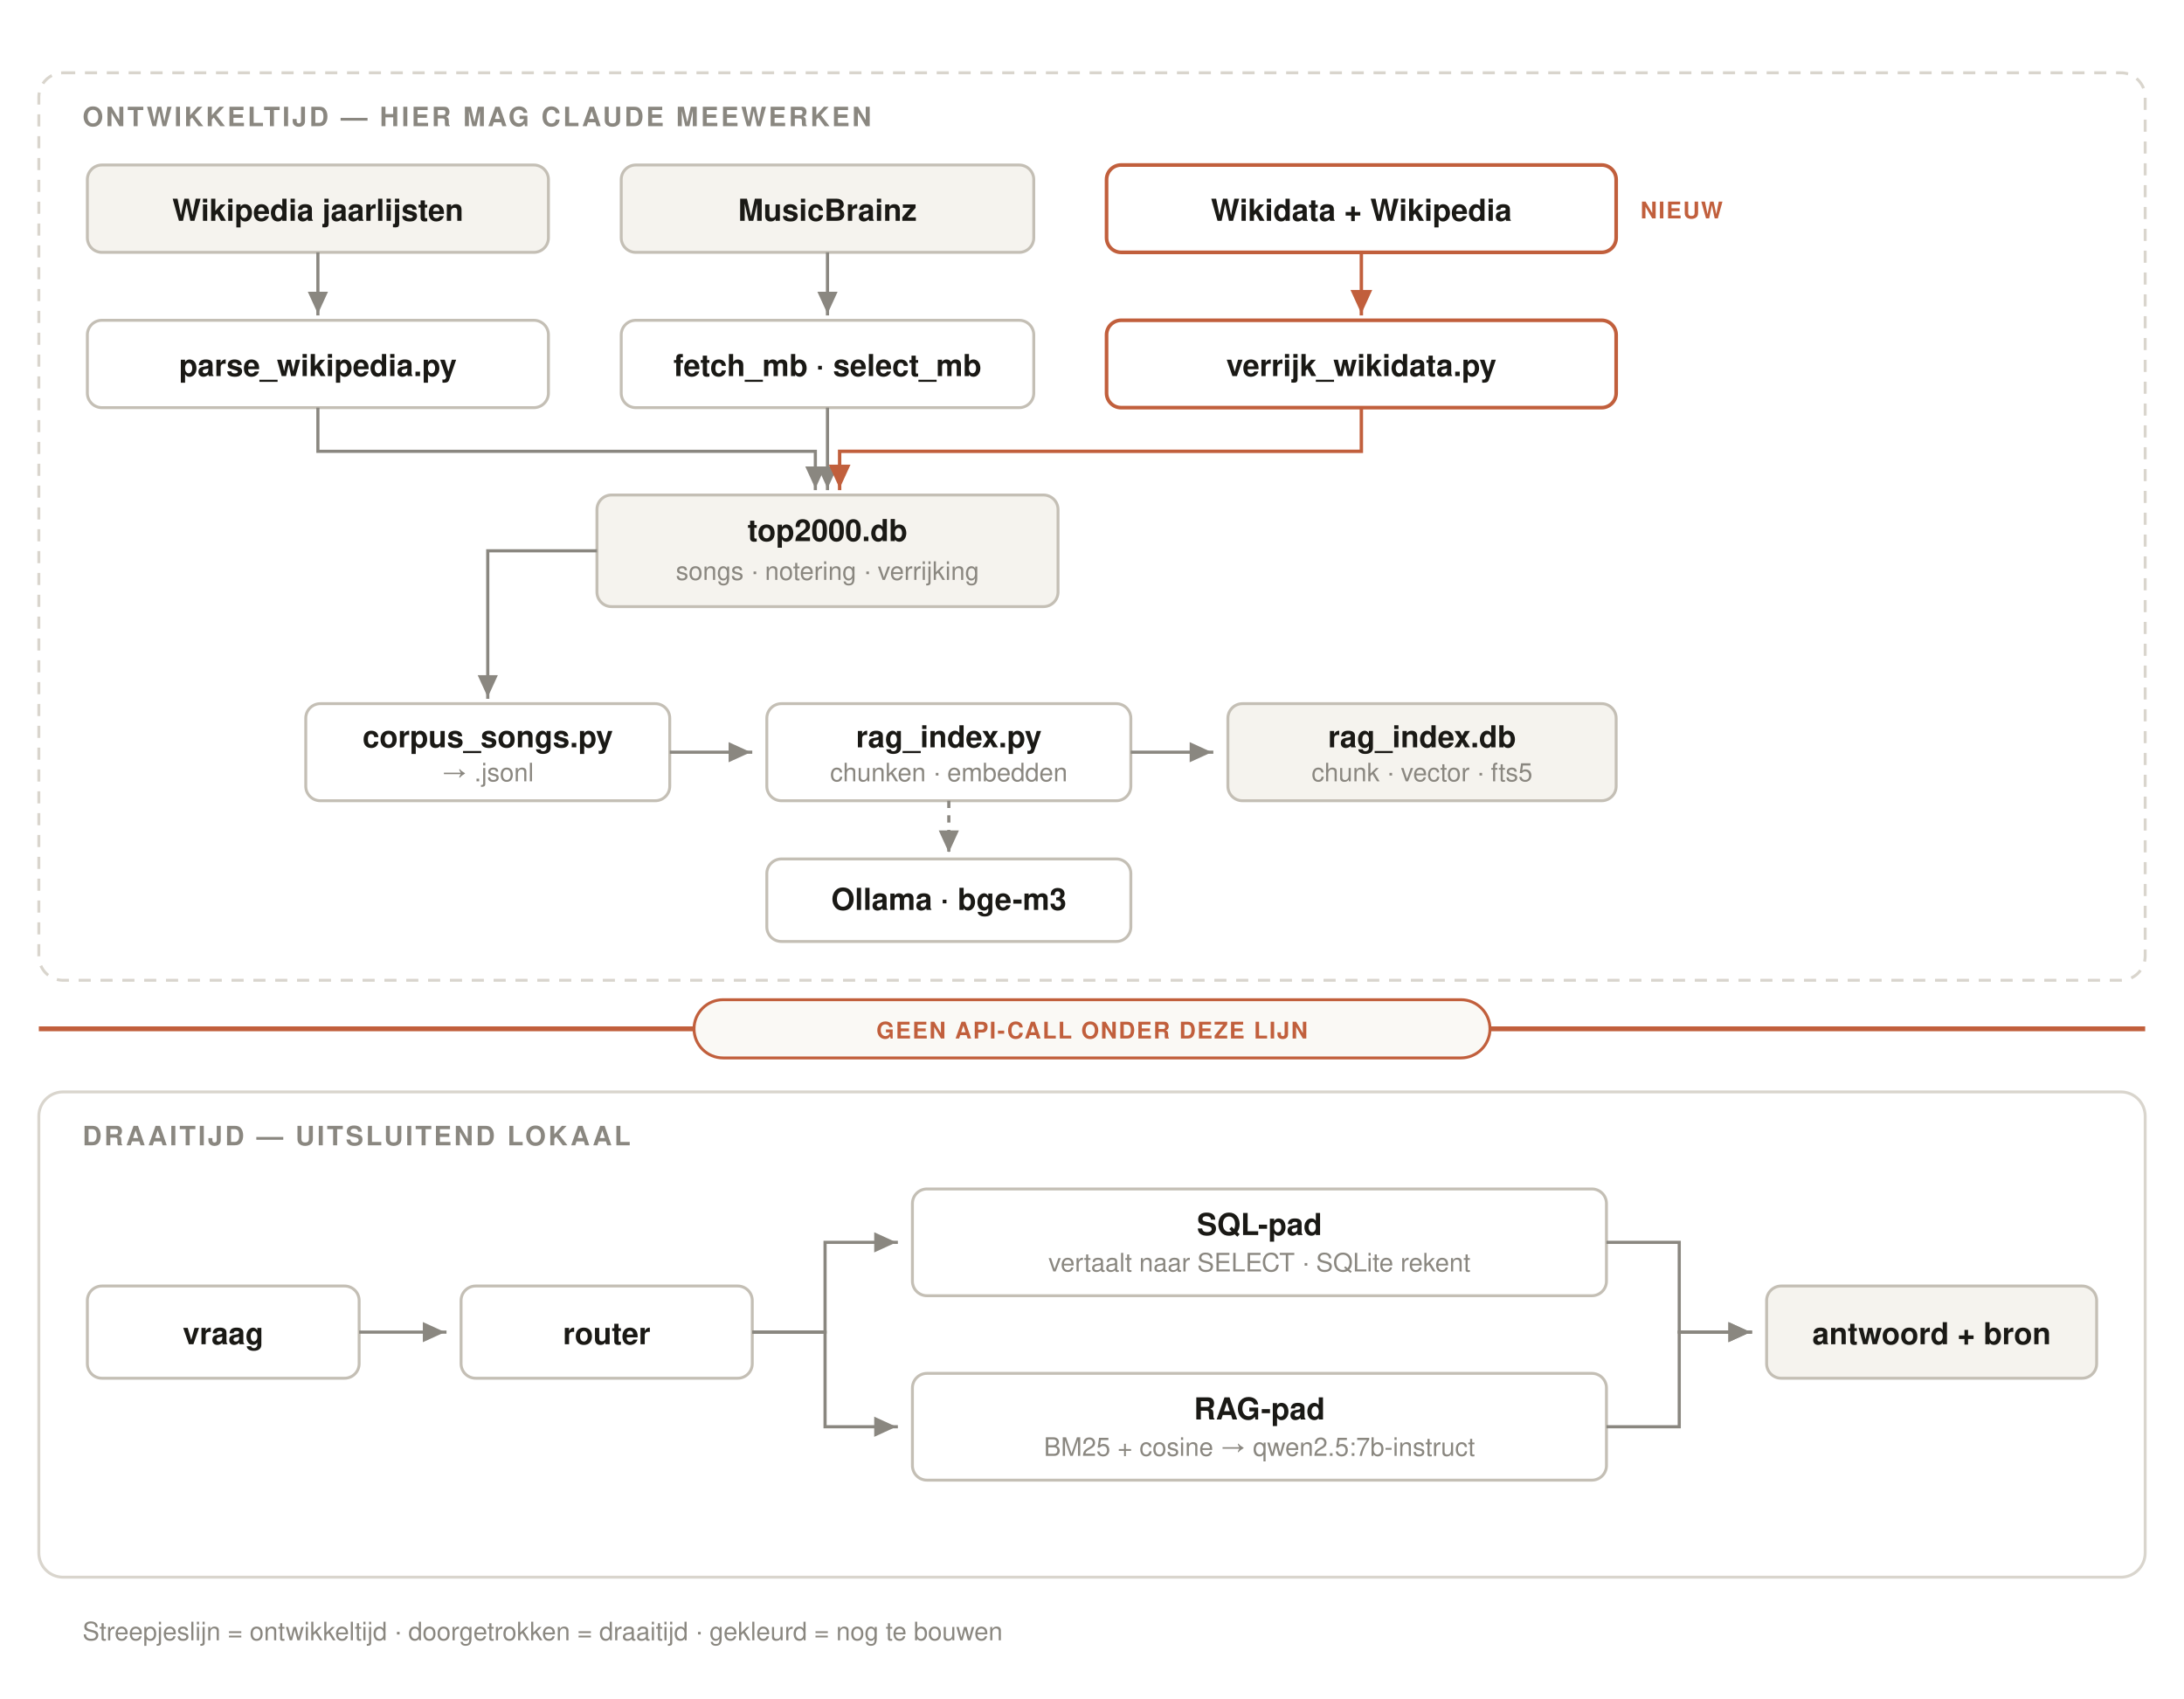
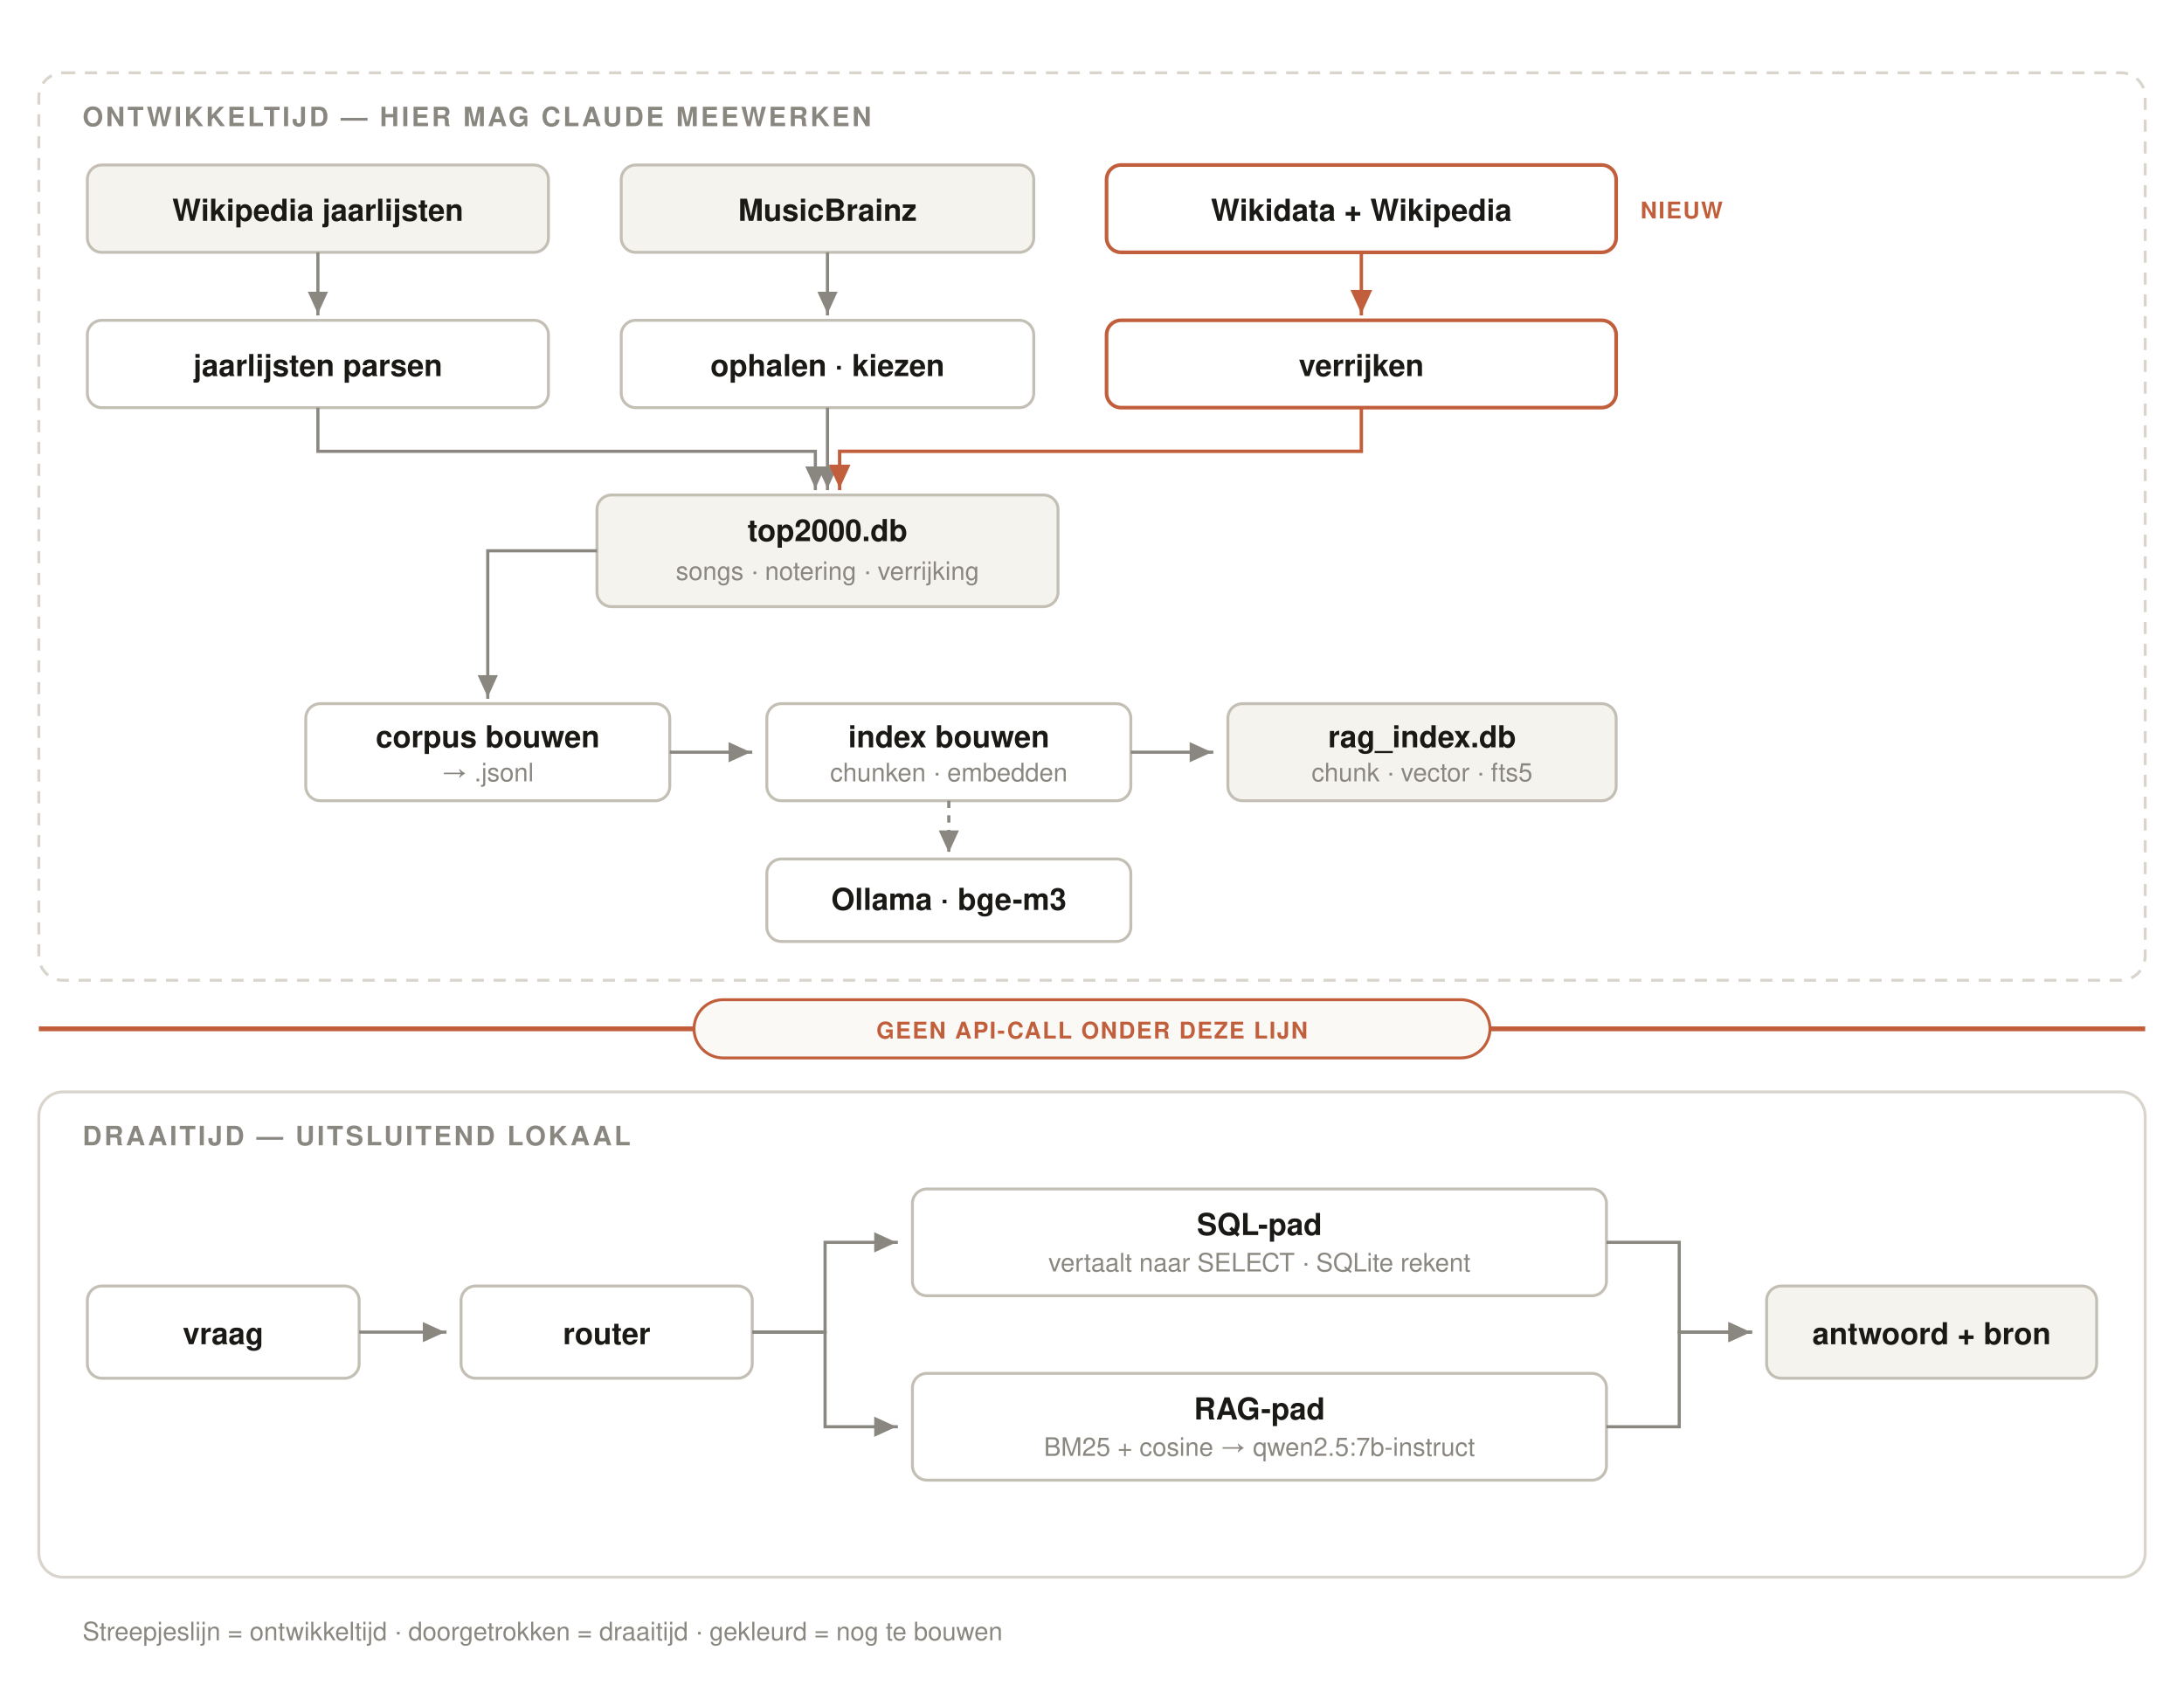
<svg xmlns="http://www.w3.org/2000/svg" viewBox="0 0 900 700" role="img" font-family="ui-sans-serif, system-ui, -apple-system, Segoe UI, Helvetica, Arial, sans-serif">
  <defs>
    <marker id="p" markerWidth="9" markerHeight="9" refX="7.5" refY="3.2" orient="auto">
      <path d="M0,0 L7,3.2 L0,6.4 z" fill="var(--text-300, #8a8780)" />
    </marker>
    <marker id="pa" markerWidth="9" markerHeight="9" refX="7.5" refY="3.2" orient="auto">
      <path d="M0,0 L7,3.2 L0,6.4 z" fill="var(--accent-main-100, #c15f3c)" />
    </marker>
  </defs>
  <style>
    .zone  { fill: none; stroke: var(--border-200, #d9d5cd); stroke-width: 1.2; }
    .zlab  { font-size: 11px; font-weight: 600; letter-spacing: .09em;
             fill: var(--text-300, #8a8780); }
    .box   { fill: var(--bg-100, #ffffff); stroke: var(--border-300, #c4bfb5); stroke-width: 1.2; }
    .store { fill: var(--bg-200, #f5f3ee); stroke: var(--border-300, #c4bfb5); stroke-width: 1.2; }
    .acc   { fill: var(--bg-100, #ffffff); stroke: var(--accent-main-100, #c15f3c); stroke-width: 1.5; }
    .t     { font-size: 12.5px; font-weight: 550; fill: var(--text-100, #1a1915); }
    .s     { font-size: 10.5px; fill: var(--text-300, #8a8780); }
    .ln    { stroke: var(--text-300, #8a8780); stroke-width: 1.3; fill: none; marker-end: url(#p); }
    .lnd   { stroke: var(--text-300, #8a8780); stroke-width: 1.3; fill: none;
             stroke-dasharray: 3 3; marker-end: url(#p); }
    .lna   { stroke: var(--accent-main-100, #c15f3c); stroke-width: 1.4; fill: none; marker-end: url(#pa); }
    .acct  { font-size: 9.5px; font-weight: 650; letter-spacing: .06em;
             fill: var(--accent-main-100, #c15f3c); }
  </style>
  <rect class="zone" x="16" y="30" width="868" height="374" rx="10" stroke-dasharray="5 4" />
  <text class="zlab" x="34" y="52">ONTWIKKELTIJD — HIER MAG CLAUDE MEEWERKEN</text>
  <rect class="store" x="36" y="68" width="190" height="36" rx="6" />
  <text class="t" x="131" y="91" text-anchor="middle">Wikipedia jaarlijsten</text>
  <rect class="store" x="256" y="68" width="170" height="36" rx="6" />
  <text class="t" x="341" y="91" text-anchor="middle">MusicBrainz</text>
  <rect class="acc" x="456" y="68" width="210" height="36" rx="6" />
  <text class="t" x="561" y="91" text-anchor="middle">Wikidata + Wikipedia</text>
  <text class="acct" x="676" y="90">NIEUW</text>
  <path class="ln" d="M131 104 L131 130" />
  <path class="ln" d="M341 104 L341 130" />
  <path class="lna" d="M561 104 L561 130" />
  <rect class="box" x="36" y="132" width="190" height="36" rx="6" />
-   <text class="t" x="131" y="155" text-anchor="middle">parse_wikipedia.py</text>
+   <text class="t" x="131" y="155" text-anchor="middle">jaarlijsten parsen</text>
  <rect class="box" x="256" y="132" width="170" height="36" rx="6" />
-   <text class="t" x="341" y="155" text-anchor="middle">fetch_mb · select_mb</text>
+   <text class="t" x="341" y="155" text-anchor="middle">ophalen · kiezen</text>
  <rect class="acc" x="456" y="132" width="210" height="36" rx="6" />
-   <text class="t" x="561" y="155" text-anchor="middle">verrijk_wikidata.py</text>
+   <text class="t" x="561" y="155" text-anchor="middle">verrijken</text>
  <path class="ln" d="M131 168 L131 186 L336 186 L336 202" />
  <path class="ln" d="M341 168 L341 202" />
  <path class="lna" d="M561 168 L561 186 L346 186 L346 202" />
  <rect class="store" x="246" y="204" width="190" height="46" rx="6" />
  <text class="t" x="341" y="223" text-anchor="middle">top2000.db</text>
  <text class="s" x="341" y="239" text-anchor="middle">songs · notering · verrijking</text>
  <path class="ln" d="M246 227 L201 227 L201 288" />
  <rect class="box" x="126" y="290" width="150" height="40" rx="6" />
-   <text class="t" x="201" y="308" text-anchor="middle">corpus_songs.py</text>
+   <text class="t" x="201" y="308" text-anchor="middle">corpus bouwen</text>
  <text class="s" x="201" y="322" text-anchor="middle">→ .jsonl</text>
  <path class="ln" d="M276 310 L310 310" />
  <rect class="box" x="316" y="290" width="150" height="40" rx="6" />
-   <text class="t" x="391" y="308" text-anchor="middle">rag_index.py</text>
+   <text class="t" x="391" y="308" text-anchor="middle">index bouwen</text>
  <text class="s" x="391" y="322" text-anchor="middle">chunken · embedden</text>
  <path class="ln" d="M466 310 L500 310" />
  <rect class="store" x="506" y="290" width="160" height="40" rx="6" />
  <text class="t" x="586" y="308" text-anchor="middle">rag_index.db</text>
  <text class="s" x="586" y="322" text-anchor="middle">chunk · vector · fts5</text>
  <path class="lnd" d="M391 330 L391 352" />
  <rect class="box" x="316" y="354" width="150" height="34" rx="6" />
  <text class="t" x="391" y="375" text-anchor="middle">Ollama · bge-m3</text>
  <line x1="16" y1="424" x2="884" y2="424" stroke="var(--accent-main-100, #c15f3c)" stroke-width="2" />
  <rect x="286" y="412" width="328" height="24" rx="12" fill="var(--bg-000, #faf9f5)" stroke="var(--accent-main-100, #c15f3c)" stroke-width="1.2" />
  <text class="acct" x="450" y="428" text-anchor="middle">GEEN API-CALL ONDER DEZE LIJN</text>
  <rect class="zone" x="16" y="450" width="868" height="200" rx="10" />
  <text class="zlab" x="34" y="472">DRAAITIJD — UITSLUITEND LOKAAL</text>
  <rect class="box" x="36" y="530" width="112" height="38" rx="6" />
  <text class="t" x="92" y="554" text-anchor="middle">vraag</text>
  <path class="ln" d="M148 549 L184 549" />
  <rect class="box" x="190" y="530" width="120" height="38" rx="6" />
  <text class="t" x="250" y="554" text-anchor="middle">router</text>
  <path class="ln" d="M310 549 L340 549 L340 512 L370 512" />
  <path class="ln" d="M310 549 L340 549 L340 588 L370 588" />
  <rect class="box" x="376" y="490" width="286" height="44" rx="6" />
  <text class="t" x="519" y="509" text-anchor="middle">SQL-pad</text>
  <text class="s" x="519" y="524" text-anchor="middle">vertaalt naar SELECT · SQLite rekent</text>
  <rect class="box" x="376" y="566" width="286" height="44" rx="6" />
  <text class="t" x="519" y="585" text-anchor="middle">RAG-pad</text>
  <text class="s" x="519" y="600" text-anchor="middle">BM25 + cosine → qwen2.5:7b-instruct</text>
  <path class="ln" d="M662 512 L692 512 L692 549 L722 549" />
  <path class="ln" d="M662 588 L692 588 L692 549 L722 549" />
  <rect class="store" x="728" y="530" width="136" height="38" rx="6" />
  <text class="t" x="796" y="554" text-anchor="middle">antwoord + bron</text>
  <text class="s" x="34" y="676">Streepjeslijn = ontwikkeltijd · doorgetrokken = draaitijd · gekleurd = nog te bouwen</text>
</svg>
